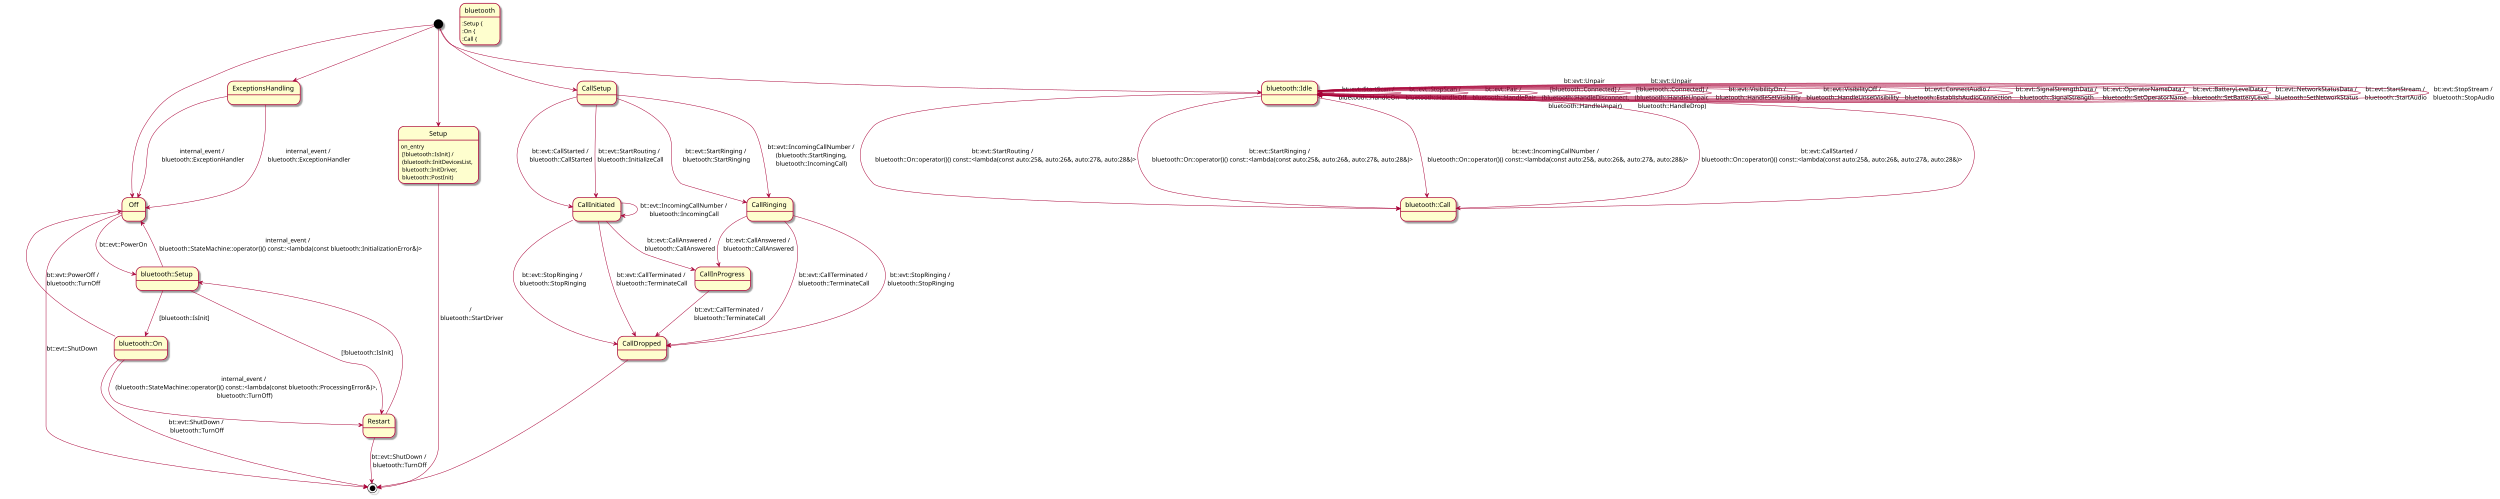
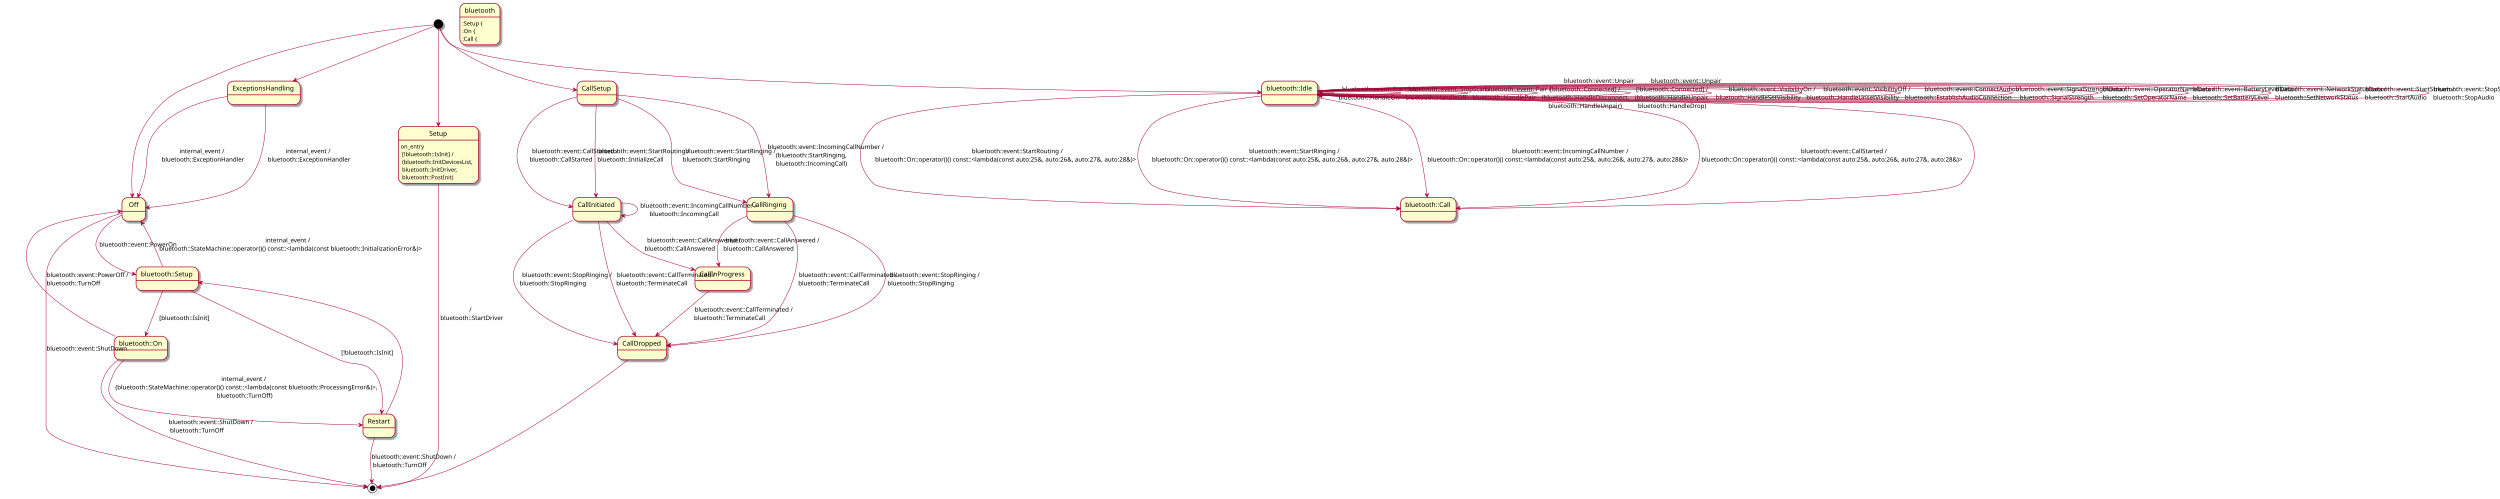
<svg xmlns="http://www.w3.org/2000/svg" contentScriptType="application/ecmascript" contentStyleType="text/css" height="1057px" preserveAspectRatio="none" style="width:5301px;height:1057px;background:#FFFFFF;" version="1.1" viewBox="0 0 5301 1057" width="5301px" zoomAndPan="magnify">
  <defs>
    <filter height="300%" id="f1g6rh13jrsu0e" width="300%" x="-1" y="-1">
      <feGaussianBlur result="blurOut" stdDeviation="2.0" />
      <feColorMatrix in="blurOut" result="blurOut2" type="matrix" values="0 0 0 0 0 0 0 0 0 0 0 0 0 0 0 0 0 0 .4 0" />
      <feOffset dx="4.0" dy="4.0" in="blurOut2" result="blurOut3" />
      <feBlend in="SourceGraphic" in2="blurOut3" mode="normal" />
    </filter>
  </defs>
  <g>
    <ellipse cx="929.61" cy="51" fill="#000000" filter="url(#f1g6rh13jrsu0e)" rx="10" ry="10" style="stroke:none;stroke-width:1.0;" />
    <g id="Off">
      <rect fill="#FEFECE" filter="url(#f1g6rh13jrsu0e)" height="50" rx="12.5" ry="12.5" style="stroke:#A80036;stroke-width:1.5;" width="50" x="258.61" y="419" />
      <line style="stroke:#A80036;stroke-width:1.5;" x1="258.61" x2="308.61" y1="448.068" y2="448.068" />
      <text fill="#000000" font-family="sans-serif" font-size="14" lengthAdjust="spacing" textLength="21" x="273.11" y="438.966">Off</text>
    </g>
    <g id="bluetooth::Setup">
      <rect fill="#FEFECE" filter="url(#f1g6rh13jrsu0e)" height="50" rx="12.5" ry="12.5" style="stroke:#A80036;stroke-width:1.5;" width="132" x="288.61" y="566" />
      <line style="stroke:#A80036;stroke-width:1.5;" x1="288.61" x2="420.61" y1="595.068" y2="595.068" />
      <text fill="#000000" font-family="sans-serif" font-size="14" lengthAdjust="spacing" textLength="112" x="298.61" y="585.966">bluetooth::Setup</text>
    </g>
    <g id="bluetooth">
      <rect fill="#FEFECE" filter="url(#f1g6rh13jrsu0e)" height="88.1" rx="12.5" ry="12.5" style="stroke:#A80036;stroke-width:1.5;" width="85" x="975.11" y="7" />
      <line style="stroke:#A80036;stroke-width:1.5;" x1="975.11" x2="1060.11" y1="36.068" y2="36.068" />
      <text fill="#000000" font-family="sans-serif" font-size="14" lengthAdjust="spacing" textLength="65" x="985.11" y="26.966">bluetooth</text>
      <text fill="#000000" font-family="sans-serif" font-size="12" lengthAdjust="spacing" textLength="43" x="980.11" y="53.896">:Setup {</text>
      <text fill="#000000" font-family="sans-serif" font-size="12" lengthAdjust="spacing" textLength="27" x="980.11" y="70.24">:On {</text>
      <text fill="#000000" font-family="sans-serif" font-size="12" lengthAdjust="spacing" textLength="32" x="980.11" y="86.584">:Call {</text>
    </g>
    <g id="Setup">
      <rect fill="#FEFECE" filter="url(#f1g6rh13jrsu0e)" height="120.788" rx="12.5" ry="12.5" style="stroke:#A80036;stroke-width:1.5;" width="170" x="844.61" y="268" />
      <line style="stroke:#A80036;stroke-width:1.5;" x1="844.61" x2="1014.61" y1="297.068" y2="297.068" />
      <text fill="#000000" font-family="sans-serif" font-size="14" lengthAdjust="spacing" textLength="39" x="910.11" y="287.966">Setup</text>
      <text fill="#000000" font-family="sans-serif" font-size="12" lengthAdjust="spacing" textLength="48" x="849.61" y="314.896">on_entry</text>
      <text fill="#000000" font-family="sans-serif" font-size="12" lengthAdjust="spacing" textLength="105" x="852.61" y="331.24">[!bluetooth::IsInit] /</text>
      <text fill="#000000" font-family="sans-serif" font-size="12" lengthAdjust="spacing" textLength="147" x="852.61" y="347.584">(bluetooth::InitDevicesList,</text>
      <text fill="#000000" font-family="sans-serif" font-size="12" lengthAdjust="spacing" textLength="115" x="852.61" y="363.928">bluetooth::InitDriver,</text>
      <text fill="#000000" font-family="sans-serif" font-size="12" lengthAdjust="spacing" textLength="105" x="852.61" y="380.272">bluetooth::PostInit)</text>
    </g>
    <ellipse cx="789.61" cy="1035" filter="url(#f1g6rh13jrsu0e)" rx="10" ry="10" style="stroke:#000000;stroke-width:1.0;fill:none;" />
    <ellipse cx="790.11" cy="1035.5" fill="#000000" rx="6" ry="6" style="stroke:none;stroke-width:1.0;" />
    <g id="bluetooth::On">
      <rect fill="#FEFECE" filter="url(#f1g6rh13jrsu0e)" height="50" rx="12.5" ry="12.5" style="stroke:#A80036;stroke-width:1.5;" width="113" x="242.11" y="713" />
      <line style="stroke:#A80036;stroke-width:1.5;" x1="242.11" x2="355.11" y1="742.068" y2="742.068" />
      <text fill="#000000" font-family="sans-serif" font-size="14" lengthAdjust="spacing" textLength="93" x="252.11" y="732.966">bluetooth::On</text>
    </g>
    <g id="bluetooth::Idle">
      <rect fill="#FEFECE" filter="url(#f1g6rh13jrsu0e)" height="50" rx="12.5" ry="12.5" style="stroke:#A80036;stroke-width:1.5;" width="119" x="2675.11" y="172" />
      <line style="stroke:#A80036;stroke-width:1.5;" x1="2675.11" x2="2794.11" y1="201.068" y2="201.068" />
      <text fill="#000000" font-family="sans-serif" font-size="14" lengthAdjust="spacing" textLength="99" x="2685.11" y="191.966">bluetooth::Idle</text>
    </g>
    <g id="bluetooth::Call">
      <rect fill="#FEFECE" filter="url(#f1g6rh13jrsu0e)" height="50" rx="12.5" ry="12.5" style="stroke:#A80036;stroke-width:1.5;" width="118" x="2969.61" y="419" />
      <line style="stroke:#A80036;stroke-width:1.5;" x1="2969.61" x2="3087.61" y1="448.068" y2="448.068" />
      <text fill="#000000" font-family="sans-serif" font-size="14" lengthAdjust="spacing" textLength="98" x="2979.61" y="438.966">bluetooth::Call</text>
    </g>
    <g id="CallSetup">
      <rect fill="#FEFECE" filter="url(#f1g6rh13jrsu0e)" height="50" rx="12.5" ry="12.5" style="stroke:#A80036;stroke-width:1.5;" width="84" x="1223.61" y="172" />
      <line style="stroke:#A80036;stroke-width:1.5;" x1="1223.61" x2="1307.61" y1="201.068" y2="201.068" />
      <text fill="#000000" font-family="sans-serif" font-size="14" lengthAdjust="spacing" textLength="64" x="1233.61" y="191.966">CallSetup</text>
    </g>
    <g id="CallRinging">
      <rect fill="#FEFECE" filter="url(#f1g6rh13jrsu0e)" height="50" rx="12.5" ry="12.5" style="stroke:#A80036;stroke-width:1.5;" width="98" x="1583.61" y="419" />
      <line style="stroke:#A80036;stroke-width:1.5;" x1="1583.61" x2="1681.61" y1="448.068" y2="448.068" />
      <text fill="#000000" font-family="sans-serif" font-size="14" lengthAdjust="spacing" textLength="78" x="1593.61" y="438.966">CallRinging</text>
    </g>
    <g id="CallInitiated">
      <rect fill="#FEFECE" filter="url(#f1g6rh13jrsu0e)" height="50" rx="12.5" ry="12.5" style="stroke:#A80036;stroke-width:1.5;" width="102" x="1214.61" y="419" />
      <line style="stroke:#A80036;stroke-width:1.5;" x1="1214.61" x2="1316.61" y1="448.068" y2="448.068" />
      <text fill="#000000" font-family="sans-serif" font-size="14" lengthAdjust="spacing" textLength="82" x="1224.61" y="438.966">CallInitiated</text>
    </g>
    <g id="CallDropped">
      <rect fill="#FEFECE" filter="url(#f1g6rh13jrsu0e)" height="50" rx="12.5" ry="12.5" style="stroke:#A80036;stroke-width:1.5;" width="104" x="1309.61" y="713" />
      <line style="stroke:#A80036;stroke-width:1.5;" x1="1309.61" x2="1413.61" y1="742.068" y2="742.068" />
      <text fill="#000000" font-family="sans-serif" font-size="14" lengthAdjust="spacing" textLength="84" x="1319.61" y="732.966">CallDropped</text>
    </g>
    <g id="CallInProgress">
      <rect fill="#FEFECE" filter="url(#f1g6rh13jrsu0e)" height="50" rx="12.5" ry="12.5" style="stroke:#A80036;stroke-width:1.5;" width="118" x="1473.61" y="566" />
      <line style="stroke:#A80036;stroke-width:1.5;" x1="1473.61" x2="1591.61" y1="595.068" y2="595.068" />
      <text fill="#000000" font-family="sans-serif" font-size="14" lengthAdjust="spacing" textLength="98" x="1483.61" y="585.966">CallInProgress</text>
    </g>
    <g id="Restart">
      <rect fill="#FEFECE" filter="url(#f1g6rh13jrsu0e)" height="50" rx="12.5" ry="12.5" style="stroke:#A80036;stroke-width:1.5;" width="68" x="769.61" y="878" />
      <line style="stroke:#A80036;stroke-width:1.5;" x1="769.61" x2="837.61" y1="907.068" y2="907.068" />
      <text fill="#000000" font-family="sans-serif" font-size="14" lengthAdjust="spacing" textLength="48" x="779.61" y="897.966">Restart</text>
    </g>
    <g id="ExceptionsHandling">
      <rect fill="#FEFECE" filter="url(#f1g6rh13jrsu0e)" height="50" rx="12.5" ry="12.5" style="stroke:#A80036;stroke-width:1.5;" width="154" x="482.61" y="172" />
      <line style="stroke:#A80036;stroke-width:1.5;" x1="482.61" x2="636.61" y1="201.068" y2="201.068" />
      <text fill="#000000" font-family="sans-serif" font-size="14" lengthAdjust="spacing" textLength="134" x="492.61" y="191.966">ExceptionsHandling</text>
    </g>
    <path d="M919.67,52.77 C869.13,57 636.32,79.97 464.61,156 C385.58,191 350.14,193.91 305.61,268 C278.4,313.28 277.88,377 280.43,413.75 " fill="none" id="*start-to-Off" style="stroke:#A80036;stroke-width:1.0;" />
    <polygon fill="#A80036" points="280.82,418.97,284.114,409.688,280.434,413.985,276.138,410.305,280.82,418.97" style="stroke:#A80036;stroke-width:1.0;" />
    <path d="M258.38,455.8 C241.19,464.66 219.77,479.01 209.61,499 C202.16,513.66 200.23,522.49 209.61,536 C226.42,560.2 255.44,573.57 283.12,580.96 " fill="none" id="Off-to-bluetooth::Setup" style="stroke:#A80036;stroke-width:1.0;" />
    <polygon fill="#A80036" points="288.27,582.27,280.53,576.18,283.423,581.04,278.563,583.934,288.27,582.27" style="stroke:#A80036;stroke-width:1.0;" />
-     <text fill="#000000" font-family="sans-serif" font-size="13" lengthAdjust="spacing" textLength="100" x="210.61" y="522.897">bt::evt::PowerOn</text>
+     <text fill="#000000" font-family="sans-serif" font-size="13" lengthAdjust="spacing" textLength="100" x="210.61" y="522.897">bluetooth::event::PowerOn</text>
    <path d="M345.19,565.66 C337.76,547.1 326.82,521.07 315.61,499 C311.33,490.56 306.26,481.62 301.44,473.5 " fill="none" id="bluetooth::Setup-to-Off" style="stroke:#A80036;stroke-width:1.0;" />
    <polygon fill="#A80036" points="298.8,469.09,299.962,478.87,301.356,473.387,306.838,474.781,298.8,469.09" style="stroke:#A80036;stroke-width:1.0;" />
    <text fill="#000000" font-family="sans-serif" font-size="13" lengthAdjust="spacing" textLength="94" x="562.61" y="513.897">internal_event /</text>
    <text fill="#000000" font-family="sans-serif" font-size="13" lengthAdjust="spacing" textLength="547" x="337.61" y="531.603">bluetooth::StateMachine::operator()() const::&lt;lambda(const bluetooth::InitializationError&amp;)&gt;</text>
    <path d="M929.61,61.17 C929.61,92.06 929.61,194.25 929.61,262.69 " fill="none" id="*start-to-Setup" style="stroke:#A80036;stroke-width:1.0;" />
    <polygon fill="#A80036" points="929.61,267.97,933.61,258.97,929.61,262.97,925.61,258.97,929.61,267.97" style="stroke:#A80036;stroke-width:1.0;" />
    <path d="M929.61,389.29 C929.61,426 929.61,473.97 929.61,516.5 C929.61,516.5 929.61,516.5 929.61,904 C929.61,945.61 935.81,964.4 907.61,995 C880.3,1024.65 829.99,1031.8 804.81,1033.49 " fill="none" id="Setup-to-*end" style="stroke:#A80036;stroke-width:1.0;" />
    <polygon fill="#A80036" points="799.54,1033.79,808.754,1037.268,804.532,1033.504,808.296,1029.282,799.54,1033.79" style="stroke:#A80036;stroke-width:1.0;" />
    <text fill="#000000" font-family="sans-serif" font-size="13" lengthAdjust="spacing" textLength="5" x="995.11" y="660.897">/</text>
    <text fill="#000000" font-family="sans-serif" font-size="13" lengthAdjust="spacing" textLength="131" x="933.61" y="678.603">bluetooth::StartDriver</text>
    <path d="M345.24,616.27 C335.51,641.47 320.28,680.89 309.9,707.78 " fill="none" id="bluetooth::Setup-to-bluetooth::On" style="stroke:#A80036;stroke-width:1.0;" />
    <polygon fill="#A80036" points="308.02,712.65,314.996,705.697,309.823,707.986,307.534,702.813,308.02,712.65" style="stroke:#A80036;stroke-width:1.0;" />
    <text fill="#000000" font-family="sans-serif" font-size="13" lengthAdjust="spacing" textLength="0" x="389.61" y="660.897" />
    <text fill="#000000" font-family="sans-serif" font-size="13" lengthAdjust="spacing" textLength="104" x="337.61" y="678.603">[bluetooth::IsInit]</text>
    <path d="M932.53,60.73 C936.46,70.94 944.51,87.41 957.61,95 C1108.04,182.17 2367.27,194.13 2669.56,195.75 " fill="none" id="*start-to-bluetooth::Idle" style="stroke:#A80036;stroke-width:1.0;" />
    <polygon fill="#A80036" points="2674.81,195.78,2665.833,191.729,2669.81,195.751,2665.787,199.728,2674.81,195.78" style="stroke:#A80036;stroke-width:1.0;" />
    <path d="M2794.14,195.5 C2813.61,195.51 2829.11,196.01 2829.11,197 C2829.11,197.9 2816.38,198.39 2799.5,198.48 " fill="none" id="bluetooth::Idle-to-bluetooth::Idle" style="stroke:#A80036;stroke-width:1.0;" />
    <polygon fill="#A80036" points="2794.14,198.5,2803.151,202.474,2799.14,198.486,2803.128,194.474,2794.14,198.5" style="stroke:#A80036;stroke-width:1.0;" />
-     <text fill="#000000" font-family="sans-serif" font-size="13" lengthAdjust="spacing" textLength="109" x="2845.61" y="193.397">bt::evt::StartScan /</text>
+     <text fill="#000000" font-family="sans-serif" font-size="13" lengthAdjust="spacing" textLength="109" x="2845.61" y="193.397">bluetooth::event::StartScan /</text>
    <text fill="#000000" font-family="sans-serif" font-size="13" lengthAdjust="spacing" textLength="127" x="2838.11" y="211.103">bluetooth::HandleOn</text>
    <path d="M2794.36,194.66 C2866.85,193.28 2971.11,194.06 2971.11,197 C2971.11,199.87 2871.68,200.68 2799.51,199.43 " fill="none" id="bluetooth::Idle-to-bluetooth::Idle-1" style="stroke:#A80036;stroke-width:1.0;" />
    <polygon fill="#A80036" points="2794.36,199.34,2803.29,203.494,2799.359,199.426,2803.427,195.495,2794.36,199.34" style="stroke:#A80036;stroke-width:1.0;" />
-     <text fill="#000000" font-family="sans-serif" font-size="13" lengthAdjust="spacing" textLength="108" x="2988.11" y="193.397">bt::evt::StopScan /</text>
+     <text fill="#000000" font-family="sans-serif" font-size="13" lengthAdjust="spacing" textLength="108" x="2988.11" y="193.397">bluetooth::event::StopScan /</text>
    <text fill="#000000" font-family="sans-serif" font-size="13" lengthAdjust="spacing" textLength="127" x="2980.11" y="211.103">bluetooth::HandleOff</text>
    <path d="M2794.3,194.14 C2905.06,191.24 3113.11,192.19 3113.11,197 C3113.11,201.74 2911.51,202.73 2799.57,199.99 " fill="none" id="bluetooth::Idle-to-bluetooth::Idle-2" style="stroke:#A80036;stroke-width:1.0;" />
    <polygon fill="#A80036" points="2794.3,199.86,2803.194,204.09,2799.298,199.988,2803.4,196.093,2794.3,199.86" style="stroke:#A80036;stroke-width:1.0;" />
-     <text fill="#000000" font-family="sans-serif" font-size="13" lengthAdjust="spacing" textLength="75" x="3149.11" y="193.397">bt::evt::Pair /</text>
+     <text fill="#000000" font-family="sans-serif" font-size="13" lengthAdjust="spacing" textLength="75" x="3149.11" y="193.397">bluetooth::event::Pair /</text>
    <text fill="#000000" font-family="sans-serif" font-size="13" lengthAdjust="spacing" textLength="132" x="3122.11" y="211.103">bluetooth::HandlePair</text>
    <path d="M2794.27,193.74 C2937.87,189.21 3260.11,190.3 3260.11,197 C3260.11,203.62 2945.38,204.76 2799.39,200.42 " fill="none" id="bluetooth::Idle-to-bluetooth::Idle-3" style="stroke:#A80036;stroke-width:1.0;" />
    <polygon fill="#A80036" points="2794.27,200.26,2803.152,204.515,2799.268,200.403,2803.381,196.519,2794.27,200.26" style="stroke:#A80036;stroke-width:1.0;" />
-     <text fill="#000000" font-family="sans-serif" font-size="13" lengthAdjust="spacing" textLength="85" x="3316.11" y="175.897">bt::evt::Unpair</text>
+     <text fill="#000000" font-family="sans-serif" font-size="13" lengthAdjust="spacing" textLength="85" x="3316.11" y="175.897">bluetooth::event::Unpair</text>
    <text fill="#000000" font-family="sans-serif" font-size="13" lengthAdjust="spacing" textLength="147" x="3286.61" y="193.603">[bluetooth::Connected] /</text>
    <text fill="#000000" font-family="sans-serif" font-size="13" lengthAdjust="spacing" textLength="182" x="3269.11" y="211.309">(bluetooth::HandleDisconnect,</text>
    <text fill="#000000" font-family="sans-serif" font-size="13" lengthAdjust="spacing" textLength="154" x="3283.11" y="229.015">bluetooth::HandleUnpair)</text>
    <path d="M2794.41,193.49 C2975.29,187.18 3457.11,188.35 3457.11,197 C3457.11,205.57 2984.19,206.79 2799.52,200.68 " fill="none" id="bluetooth::Idle-to-bluetooth::Idle-4" style="stroke:#A80036;stroke-width:1.0;" />
    <polygon fill="#A80036" points="2794.41,200.51,2803.28,204.791,2799.407,200.667,2803.531,196.795,2794.41,200.51" style="stroke:#A80036;stroke-width:1.0;" />
-     <text fill="#000000" font-family="sans-serif" font-size="13" lengthAdjust="spacing" textLength="85" x="3500.61" y="175.897">bt::evt::Unpair</text>
+     <text fill="#000000" font-family="sans-serif" font-size="13" lengthAdjust="spacing" textLength="85" x="3500.61" y="175.897">bluetooth::event::Unpair</text>
    <text fill="#000000" font-family="sans-serif" font-size="13" lengthAdjust="spacing" textLength="151" x="3469.11" y="193.603">[!bluetooth::Connected] /</text>
    <text fill="#000000" font-family="sans-serif" font-size="13" lengthAdjust="spacing" textLength="157" x="3466.11" y="211.309">(bluetooth::HandleUnpair,</text>
    <text fill="#000000" font-family="sans-serif" font-size="13" lengthAdjust="spacing" textLength="143" x="3473.11" y="229.015">bluetooth::HandleDrop)</text>
    <path d="M2794.24,193.24 C3004.07,185.17 3629.11,186.42 3629.11,197 C3629.11,207.49 3014.4,208.81 2799.55,200.96 " fill="none" id="bluetooth::Idle-to-bluetooth::Idle-5" style="stroke:#A80036;stroke-width:1.0;" />
    <polygon fill="#A80036" points="2794.24,200.76,2803.073,205.117,2799.236,200.96,2803.393,197.123,2794.24,200.76" style="stroke:#A80036;stroke-width:1.0;" />
-     <text fill="#000000" font-family="sans-serif" font-size="13" lengthAdjust="spacing" textLength="119" x="3665.61" y="193.397">bt::evt::VisibilityOn /</text>
+     <text fill="#000000" font-family="sans-serif" font-size="13" lengthAdjust="spacing" textLength="119" x="3665.61" y="193.397">bluetooth::event::VisibilityOn /</text>
    <text fill="#000000" font-family="sans-serif" font-size="13" lengthAdjust="spacing" textLength="177" x="3638.11" y="211.103">bluetooth::HandleSetVisibility</text>
    <path d="M2794.41,193.02 C3033.79,183.16 3821.11,184.48 3821.11,197 C3821.11,209.42 3045.28,210.82 2799.76,201.19 " fill="none" id="bluetooth::Idle-to-bluetooth::Idle-6" style="stroke:#A80036;stroke-width:1.0;" />
    <polygon fill="#A80036" points="2794.41,200.98,2803.243,205.337,2799.406,201.18,2803.563,197.343,2794.41,200.98" style="stroke:#A80036;stroke-width:1.0;" />
-     <text fill="#000000" font-family="sans-serif" font-size="13" lengthAdjust="spacing" textLength="119" x="3866.11" y="193.397">bt::evt::VisibilityOff /</text>
+     <text fill="#000000" font-family="sans-serif" font-size="13" lengthAdjust="spacing" textLength="119" x="3866.11" y="193.397">bluetooth::event::VisibilityOff /</text>
    <text fill="#000000" font-family="sans-serif" font-size="13" lengthAdjust="spacing" textLength="194" x="3830.11" y="211.103">bluetooth::HandleUnsetVisibility</text>
    <path d="M2794.51,192.85 C3063.26,181.15 4030.11,182.53 4030.11,197 C4030.11,211.38 3075.49,212.84 2799.71,201.38 " fill="none" id="bluetooth::Idle-to-bluetooth::Idle-7" style="stroke:#A80036;stroke-width:1.0;" />
    <polygon fill="#A80036" points="2794.51,201.15,2803.331,205.532,2799.505,201.364,2803.673,197.539,2794.51,201.15" style="stroke:#A80036;stroke-width:1.0;" />
-     <text fill="#000000" font-family="sans-serif" font-size="13" lengthAdjust="spacing" textLength="137" x="4080.61" y="193.397">bt::evt::ConnectAudio /</text>
+     <text fill="#000000" font-family="sans-serif" font-size="13" lengthAdjust="spacing" textLength="137" x="4080.61" y="193.397">bluetooth::event::ConnectAudio /</text>
    <text fill="#000000" font-family="sans-serif" font-size="13" lengthAdjust="spacing" textLength="223" x="4039.11" y="211.103">bluetooth::EstablishAudioConnection</text>
    <path d="M2794.49,192.71 C3093.67,179.14 4268.11,180.56 4268.11,197 C4268.11,213.34 3107.39,214.85 2799.84,201.52 " fill="none" id="bluetooth::Idle-to-bluetooth::Idle-8" style="stroke:#A80036;stroke-width:1.0;" />
    <polygon fill="#A80036" points="2794.49,201.29,2803.311,205.672,2799.485,201.504,2803.653,197.679,2794.49,201.29" style="stroke:#A80036;stroke-width:1.0;" />
-     <text fill="#000000" font-family="sans-serif" font-size="13" lengthAdjust="spacing" textLength="169" x="4274.11" y="193.397">bt::evt::SignalStrengthData /</text>
+     <text fill="#000000" font-family="sans-serif" font-size="13" lengthAdjust="spacing" textLength="169" x="4274.11" y="193.397">bluetooth::event::SignalStrengthData /</text>
    <text fill="#000000" font-family="sans-serif" font-size="13" lengthAdjust="spacing" textLength="155" x="4282.61" y="211.103">bluetooth::SignalStrength</text>
    <path d="M2794.35,192.54 C3115.85,177.13 4449.11,178.62 4449.11,197 C4449.11,215.29 3130.13,216.85 2799.62,201.7 " fill="none" id="bluetooth::Idle-to-bluetooth::Idle-9" style="stroke:#A80036;stroke-width:1.0;" />
    <polygon fill="#A80036" points="2794.35,201.46,2803.158,205.867,2799.345,201.688,2803.523,197.875,2794.35,201.46" style="stroke:#A80036;stroke-width:1.0;" />
-     <text fill="#000000" font-family="sans-serif" font-size="13" lengthAdjust="spacing" textLength="171" x="4459.11" y="193.397">bt::evt::OperatorNameData /</text>
+     <text fill="#000000" font-family="sans-serif" font-size="13" lengthAdjust="spacing" textLength="171" x="4459.11" y="193.397">bluetooth::event::OperatorNameData /</text>
    <text fill="#000000" font-family="sans-serif" font-size="13" lengthAdjust="spacing" textLength="176" x="4458.11" y="211.103">bluetooth::SetOperatorName</text>
    <path d="M2794.18,192.4 C3137.92,175.13 4640.11,176.66 4640.11,197 C4640.11,217.24 3152.56,218.86 2799.29,201.86 " fill="none" id="bluetooth::Idle-to-bluetooth::Idle-10" style="stroke:#A80036;stroke-width:1.0;" />
    <polygon fill="#A80036" points="2794.18,201.6,2802.975,206.032,2799.174,201.843,2803.363,198.041,2794.18,201.6" style="stroke:#A80036;stroke-width:1.0;" />
-     <text fill="#000000" font-family="sans-serif" font-size="13" lengthAdjust="spacing" textLength="155" x="4650.11" y="193.397">bt::evt::BatteryLevelData /</text>
+     <text fill="#000000" font-family="sans-serif" font-size="13" lengthAdjust="spacing" textLength="155" x="4650.11" y="193.397">bluetooth::event::BatteryLevelData /</text>
    <text fill="#000000" font-family="sans-serif" font-size="13" lengthAdjust="spacing" textLength="160" x="4649.11" y="211.103">bluetooth::SetBatteryLevel</text>
    <path d="M2794.31,192.23 C3158.53,173.12 4815.11,174.71 4815.11,197 C4815.11,219.19 3173.86,220.86 2799.46,202.03 " fill="none" id="bluetooth::Idle-to-bluetooth::Idle-11" style="stroke:#A80036;stroke-width:1.0;" />
    <polygon fill="#A80036" points="2794.31,201.77,2803.092,206.228,2799.303,202.028,2803.504,198.239,2794.31,201.77" style="stroke:#A80036;stroke-width:1.0;" />
-     <text fill="#000000" font-family="sans-serif" font-size="13" lengthAdjust="spacing" textLength="170" x="4825.11" y="193.397">bt::evt::NetworkStatusData /</text>
+     <text fill="#000000" font-family="sans-serif" font-size="13" lengthAdjust="spacing" textLength="170" x="4825.11" y="193.397">bluetooth::event::NetworkStatusData /</text>
    <text fill="#000000" font-family="sans-serif" font-size="13" lengthAdjust="spacing" textLength="175" x="4824.11" y="211.103">bluetooth::SetNetworkStatus</text>
    <path d="M2794.31,192.1 C3179.46,171.12 5005.11,172.75 5005.11,197 C5005.11,221.14 3195.47,222.87 2799.47,202.18 " fill="none" id="bluetooth::Idle-to-bluetooth::Idle-12" style="stroke:#A80036;stroke-width:1.0;" />
    <polygon fill="#A80036" points="2794.31,201.9,2803.093,206.357,2799.303,202.157,2803.504,198.368,2794.31,201.9" style="stroke:#A80036;stroke-width:1.0;" />
-     <text fill="#000000" font-family="sans-serif" font-size="13" lengthAdjust="spacing" textLength="124" x="5015.61" y="193.397">bt::evt::StartStream /</text>
+     <text fill="#000000" font-family="sans-serif" font-size="13" lengthAdjust="spacing" textLength="124" x="5015.61" y="193.397">bluetooth::event::StartStream /</text>
    <text fill="#000000" font-family="sans-serif" font-size="13" lengthAdjust="spacing" textLength="130" x="5014.11" y="211.103">bluetooth::StartAudio</text>
    <path d="M2794.42,191.93 C3196.27,169.12 5150.11,170.8 5150.11,197 C5150.11,223.09 3212.45,224.87 2799.51,202.35 " fill="none" id="bluetooth::Idle-to-bluetooth::Idle-13" style="stroke:#A80036;stroke-width:1.0;" />
    <polygon fill="#A80036" points="2794.42,202.07,2803.189,206.553,2799.413,202.342,2803.624,198.565,2794.42,202.07" style="stroke:#A80036;stroke-width:1.0;" />
-     <text fill="#000000" font-family="sans-serif" font-size="13" lengthAdjust="spacing" textLength="123" x="5160.61" y="193.397">bt::evt::StopStream /</text>
+     <text fill="#000000" font-family="sans-serif" font-size="13" lengthAdjust="spacing" textLength="123" x="5160.61" y="193.397">bluetooth::event::StopStream /</text>
    <text fill="#000000" font-family="sans-serif" font-size="13" lengthAdjust="spacing" textLength="129" x="5159.11" y="211.103">bluetooth::StopAudio</text>
    <path d="M2674.96,198.16 C2485.61,199.28 1907.38,207.64 1851.61,268 C1815.12,307.5 1814.47,350.11 1851.61,389 C1890.27,429.47 2723.28,440.21 2964.01,442.48 " fill="none" id="bluetooth::Idle-to-bluetooth::Call" style="stroke:#A80036;stroke-width:1.0;" />
    <polygon fill="#A80036" points="2969.24,442.52,2960.275,438.443,2964.24,442.477,2960.206,446.443,2969.24,442.52" style="stroke:#A80036;stroke-width:1.0;" />
-     <text fill="#000000" font-family="sans-serif" font-size="13" lengthAdjust="spacing" textLength="129" x="2060.61" y="324.897">bt::evt::StartRouting /</text>
+     <text fill="#000000" font-family="sans-serif" font-size="13" lengthAdjust="spacing" textLength="129" x="2060.61" y="324.897">bluetooth::event::StartRouting /</text>
    <text fill="#000000" font-family="sans-serif" font-size="13" lengthAdjust="spacing" textLength="542" x="1855.61" y="342.603">bluetooth::On::operator()() const::&lt;lambda(const auto:25&amp;, auto:26&amp;, auto:27&amp;, auto:28&amp;)&gt;</text>
    <path d="M2675.07,203.49 C2597.27,212.03 2467.53,231.45 2438.61,268 C2405.25,310.18 2402.36,349.28 2438.61,389 C2473.54,427.27 2818.97,438.75 2964.5,441.9 " fill="none" id="bluetooth::Idle-to-bluetooth::Call-1" style="stroke:#A80036;stroke-width:1.0;" />
    <polygon fill="#A80036" points="2969.59,442.01,2960.684,437.805,2964.591,441.895,2960.501,445.803,2969.59,442.01" style="stroke:#A80036;stroke-width:1.0;" />
-     <text fill="#000000" font-family="sans-serif" font-size="13" lengthAdjust="spacing" textLength="127" x="2648.61" y="324.897">bt::evt::StartRinging /</text>
+     <text fill="#000000" font-family="sans-serif" font-size="13" lengthAdjust="spacing" textLength="127" x="2648.61" y="324.897">bluetooth::event::StartRinging /</text>
    <text fill="#000000" font-family="sans-serif" font-size="13" lengthAdjust="spacing" textLength="542" x="2442.61" y="342.603">bluetooth::On::operator()() const::&lt;lambda(const auto:25&amp;, auto:26&amp;, auto:27&amp;, auto:28&amp;)&gt;</text>
    <path d="M2794.27,207.13 C2860.9,218.53 2962.94,239.99 2989.61,268 C3009.26,288.63 3020.75,369.24 3025.71,413.5 " fill="none" id="bluetooth::Idle-to-bluetooth::Call-2" style="stroke:#A80036;stroke-width:1.0;" />
    <polygon fill="#A80036" points="3026.28,418.71,3029.279,409.329,3025.737,413.74,3021.327,410.197,3026.28,418.71" style="stroke:#A80036;stroke-width:1.0;" />
-     <text fill="#000000" font-family="sans-serif" font-size="13" lengthAdjust="spacing" textLength="180" x="3206.11" y="324.897">bt::evt::IncomingCallNumber /</text>
+     <text fill="#000000" font-family="sans-serif" font-size="13" lengthAdjust="spacing" textLength="180" x="3206.11" y="324.897">bluetooth::event::IncomingCallNumber /</text>
    <text fill="#000000" font-family="sans-serif" font-size="13" lengthAdjust="spacing" textLength="542" x="3026.61" y="342.603">bluetooth::On::operator()() const::&lt;lambda(const auto:25&amp;, auto:26&amp;, auto:27&amp;, auto:28&amp;)&gt;</text>
    <path d="M2794.39,198.41 C2977.88,200.27 3523.81,210.63 3576.61,268 C3613.03,307.57 3612.73,349.15 3576.61,389 C3544.64,424.27 3230.66,437.35 3092.88,441.41 " fill="none" id="bluetooth::Idle-to-bluetooth::Call-3" style="stroke:#A80036;stroke-width:1.0;" />
    <polygon fill="#A80036" points="3087.65,441.57,3096.761,445.311,3092.648,441.427,3096.532,437.315,3087.65,441.57" style="stroke:#A80036;stroke-width:1.0;" />
-     <text fill="#000000" font-family="sans-serif" font-size="13" lengthAdjust="spacing" textLength="117" x="3818.61" y="324.897">bt::evt::CallStarted /</text>
+     <text fill="#000000" font-family="sans-serif" font-size="13" lengthAdjust="spacing" textLength="117" x="3818.61" y="324.897">bluetooth::event::CallStarted /</text>
    <text fill="#000000" font-family="sans-serif" font-size="13" lengthAdjust="spacing" textLength="542" x="3607.61" y="342.603">bluetooth::On::operator()() const::&lt;lambda(const auto:25&amp;, auto:26&amp;, auto:27&amp;, auto:28&amp;)&gt;</text>
    <path d="M3087.93,442.41 C3315.43,439.85 4121.39,428.05 4158.61,389 C4195.72,350.08 4195.7,306.95 4158.61,268 C4111.18,218.18 3072.09,202.1 2799.57,198.73 " fill="none" id="bluetooth::Call-to-bluetooth::Idle" style="stroke:#A80036;stroke-width:1.0;" />
    <polygon fill="#A80036" points="2794.44,198.67,2803.382,202.798,2799.439,198.741,2803.496,194.799,2794.44,198.67" style="stroke:#A80036;stroke-width:1.0;" />
    <path d="M933.06,60.52 C937.4,70.21 945.75,85.88 957.61,95 C1036.49,155.62 1153.3,180.68 1218.05,190.39 " fill="none" id="*start-to-CallSetup" style="stroke:#A80036;stroke-width:1.0;" />
    <polygon fill="#A80036" points="1223.38,191.17,1215.06,185.9,1218.433,190.441,1213.893,193.815,1223.38,191.17" style="stroke:#A80036;stroke-width:1.0;" />
    <path d="M1307.73,208.78 C1339.48,219 1381.82,237.44 1407.61,268 C1443.8,310.88 1403.72,349.54 1443.61,389 C1446.11,391.47 1523.47,413.07 1578.43,428.19 " fill="none" id="CallSetup-to-CallRinging" style="stroke:#A80036;stroke-width:1.0;" />
    <polygon fill="#A80036" points="1583.34,429.54,1575.711,423.311,1578.516,428.223,1573.604,431.029,1583.34,429.54" style="stroke:#A80036;stroke-width:1.0;" />
-     <text fill="#000000" font-family="sans-serif" font-size="13" lengthAdjust="spacing" textLength="127" x="1453.11" y="324.897">bt::evt::StartRinging /</text>
+     <text fill="#000000" font-family="sans-serif" font-size="13" lengthAdjust="spacing" textLength="127" x="1453.11" y="324.897">bluetooth::event::StartRinging /</text>
    <text fill="#000000" font-family="sans-serif" font-size="13" lengthAdjust="spacing" textLength="141" x="1447.61" y="342.603">bluetooth::StartRinging</text>
    <path d="M1307.87,201.42 C1387.11,208.7 1553.65,228.4 1593.61,268 C1613.9,288.11 1625.15,369.34 1629.89,413.71 " fill="none" id="CallSetup-to-CallRinging-1" style="stroke:#A80036;stroke-width:1.0;" />
    <polygon fill="#A80036" points="1630.43,418.93,1633.483,409.566,1629.916,413.957,1625.525,410.389,1630.43,418.93" style="stroke:#A80036;stroke-width:1.0;" />
-     <text fill="#000000" font-family="sans-serif" font-size="13" lengthAdjust="spacing" textLength="180" x="1627.61" y="315.897">bt::evt::IncomingCallNumber /</text>
+     <text fill="#000000" font-family="sans-serif" font-size="13" lengthAdjust="spacing" textLength="180" x="1627.61" y="315.897">bluetooth::event::IncomingCallNumber /</text>
    <text fill="#000000" font-family="sans-serif" font-size="13" lengthAdjust="spacing" textLength="148" x="1645.11" y="333.603">(bluetooth::StartRinging,</text>
    <text fill="#000000" font-family="sans-serif" font-size="13" lengthAdjust="spacing" textLength="148" x="1645.11" y="351.309">bluetooth::IncomingCall)</text>
    <path d="M1264.32,222.29 C1263.66,235.75 1262.94,252.8 1262.61,268 C1261.46,321.77 1261.12,335.24 1262.61,389 C1262.83,396.93 1263.24,405.51 1263.67,413.44 " fill="none" id="CallSetup-to-CallInitiated" style="stroke:#A80036;stroke-width:1.0;" />
    <polygon fill="#A80036" points="1263.98,418.82,1267.458,409.606,1263.694,413.828,1259.472,410.064,1263.98,418.82" style="stroke:#A80036;stroke-width:1.0;" />
-     <text fill="#000000" font-family="sans-serif" font-size="13" lengthAdjust="spacing" textLength="129" x="1268.61" y="324.897">bt::evt::StartRouting /</text>
+     <text fill="#000000" font-family="sans-serif" font-size="13" lengthAdjust="spacing" textLength="129" x="1268.61" y="324.897">bluetooth::event::StartRouting /</text>
    <text fill="#000000" font-family="sans-serif" font-size="13" lengthAdjust="spacing" textLength="136" x="1266.61" y="342.603">bluetooth::InitializeCall</text>
    <path d="M1223.56,205.37 C1188.76,213.92 1141.48,231.79 1118.61,268 C1089.9,313.47 1087.83,344.9 1118.61,389 C1139,418.2 1177.01,431.66 1209.27,437.84 " fill="none" id="CallSetup-to-CallInitiated-1" style="stroke:#A80036;stroke-width:1.0;" />
    <polygon fill="#A80036" points="1214.4,438.77,1206.249,433.241,1209.479,437.886,1204.834,441.115,1214.4,438.77" style="stroke:#A80036;stroke-width:1.0;" />
-     <text fill="#000000" font-family="sans-serif" font-size="13" lengthAdjust="spacing" textLength="117" x="1128.11" y="324.897">bt::evt::CallStarted /</text>
+     <text fill="#000000" font-family="sans-serif" font-size="13" lengthAdjust="spacing" textLength="117" x="1128.11" y="324.897">bluetooth::event::CallStarted /</text>
    <text fill="#000000" font-family="sans-serif" font-size="13" lengthAdjust="spacing" textLength="131" x="1122.61" y="342.603">bluetooth::CallStarted</text>
    <path d="M1681.82,457.08 C1764.62,479.94 1918.07,534.63 1867.61,616 C1820.25,692.38 1540.79,723.13 1418.67,733.03 " fill="none" id="CallRinging-to-CallDropped" style="stroke:#A80036;stroke-width:1.0;" />
    <polygon fill="#A80036" points="1413.68,733.43,1422.971,736.697,1418.664,733.03,1422.331,728.723,1413.68,733.43" style="stroke:#A80036;stroke-width:1.0;" />
-     <text fill="#000000" font-family="sans-serif" font-size="13" lengthAdjust="spacing" textLength="126" x="1887.11" y="587.397">bt::evt::StopRinging /</text>
+     <text fill="#000000" font-family="sans-serif" font-size="13" lengthAdjust="spacing" textLength="126" x="1887.11" y="587.397">bluetooth::event::StopRinging /</text>
    <text fill="#000000" font-family="sans-serif" font-size="13" lengthAdjust="spacing" textLength="140" x="1881.61" y="605.103">bluetooth::StopRinging</text>
    <path d="M1663.51,469.15 C1671.99,477.58 1680.09,487.77 1684.61,499 C1710.33,562.78 1657.43,658.57 1628.61,683 C1597.59,709.3 1487.7,724.64 1418.95,731.87 " fill="none" id="CallRinging-to-CallDropped-1" style="stroke:#A80036;stroke-width:1.0;" />
    <polygon fill="#A80036" points="1413.66,732.42,1423.024,735.473,1418.633,731.905,1422.201,727.515,1413.66,732.42" style="stroke:#A80036;stroke-width:1.0;" />
-     <text fill="#000000" font-family="sans-serif" font-size="13" lengthAdjust="spacing" textLength="142" x="1694.11" y="587.397">bt::evt::CallTerminated /</text>
+     <text fill="#000000" font-family="sans-serif" font-size="13" lengthAdjust="spacing" textLength="142" x="1694.11" y="587.397">bluetooth::event::CallTerminated /</text>
    <text fill="#000000" font-family="sans-serif" font-size="13" lengthAdjust="spacing" textLength="148" x="1692.61" y="605.103">bluetooth::TerminateCall</text>
    <path d="M1583.42,458.34 C1563.06,466.56 1541.47,479.39 1529.61,499 C1518.55,517.3 1520.01,541.67 1523.86,560.58 " fill="none" id="CallRinging-to-CallInProgress" style="stroke:#A80036;stroke-width:1.0;" />
    <polygon fill="#A80036" points="1525,565.77,1526.973,556.121,1523.926,560.887,1519.16,557.839,1525,565.77" style="stroke:#A80036;stroke-width:1.0;" />
-     <text fill="#000000" font-family="sans-serif" font-size="13" lengthAdjust="spacing" textLength="132" x="1539.11" y="513.897">bt::evt::CallAnswered /</text>
+     <text fill="#000000" font-family="sans-serif" font-size="13" lengthAdjust="spacing" textLength="132" x="1539.11" y="513.897">bluetooth::event::CallAnswered /</text>
    <text fill="#000000" font-family="sans-serif" font-size="13" lengthAdjust="spacing" textLength="146" x="1533.61" y="531.603">bluetooth::CallAnswered</text>
    <path d="M1285.64,469.06 C1303.82,489.49 1332.34,518.24 1362.61,536 C1372.19,541.62 1424.43,557.9 1468.5,571.13 " fill="none" id="CallInitiated-to-CallInProgress" style="stroke:#A80036;stroke-width:1.0;" />
    <polygon fill="#A80036" points="1473.56,572.64,1466.075,566.239,1468.768,571.214,1463.793,573.907,1473.56,572.64" style="stroke:#A80036;stroke-width:1.0;" />
-     <text fill="#000000" font-family="sans-serif" font-size="13" lengthAdjust="spacing" textLength="132" x="1372.11" y="513.897">bt::evt::CallAnswered /</text>
+     <text fill="#000000" font-family="sans-serif" font-size="13" lengthAdjust="spacing" textLength="132" x="1372.11" y="513.897">bluetooth::event::CallAnswered /</text>
    <text fill="#000000" font-family="sans-serif" font-size="13" lengthAdjust="spacing" textLength="146" x="1366.61" y="531.603">bluetooth::CallAnswered</text>
    <path d="M1214.52,466.86 C1151.76,496.97 1058.17,554.53 1097.61,616 C1143.03,686.78 1241.35,716.7 1304.35,728.95 " fill="none" id="CallInitiated-to-CallDropped" style="stroke:#A80036;stroke-width:1.0;" />
    <polygon fill="#A80036" points="1309.58,729.94,1301.479,724.338,1304.667,729.012,1299.994,732.199,1309.58,729.94" style="stroke:#A80036;stroke-width:1.0;" />
-     <text fill="#000000" font-family="sans-serif" font-size="13" lengthAdjust="spacing" textLength="126" x="1107.11" y="587.397">bt::evt::StopRinging /</text>
+     <text fill="#000000" font-family="sans-serif" font-size="13" lengthAdjust="spacing" textLength="126" x="1107.11" y="587.397">bluetooth::event::StopRinging /</text>
    <text fill="#000000" font-family="sans-serif" font-size="13" lengthAdjust="spacing" textLength="140" x="1101.61" y="605.103">bluetooth::StopRinging</text>
    <path d="M1268.94,469 C1274.01,502.55 1284.97,565.05 1302.61,616 C1313.94,648.71 1331.91,684.08 1345.05,708.08 " fill="none" id="CallInitiated-to-CallDropped-1" style="stroke:#A80036;stroke-width:1.0;" />
    <polygon fill="#A80036" points="1347.61,712.72,1346.774,702.907,1345.199,708.34,1339.766,706.765,1347.61,712.72" style="stroke:#A80036;stroke-width:1.0;" />
-     <text fill="#000000" font-family="sans-serif" font-size="13" lengthAdjust="spacing" textLength="142" x="1308.11" y="587.397">bt::evt::CallTerminated /</text>
+     <text fill="#000000" font-family="sans-serif" font-size="13" lengthAdjust="spacing" textLength="142" x="1308.11" y="587.397">bluetooth::event::CallTerminated /</text>
    <text fill="#000000" font-family="sans-serif" font-size="13" lengthAdjust="spacing" textLength="148" x="1306.61" y="605.103">bluetooth::TerminateCall</text>
    <path d="M1316.82,430.53 C1335.91,430.09 1351.61,434.58 1351.61,444 C1351.61,452.54 1338.71,457.03 1322.09,457.46 " fill="none" id="CallInitiated-to-CallInitiated" style="stroke:#A80036;stroke-width:1.0;" />
    <polygon fill="#A80036" points="1316.82,457.47,1325.82,461.47,1321.82,457.47,1325.82,453.47,1316.82,457.47" style="stroke:#A80036;stroke-width:1.0;" />
-     <text fill="#000000" font-family="sans-serif" font-size="13" lengthAdjust="spacing" textLength="180" x="1357.61" y="440.397">bt::evt::IncomingCallNumber /</text>
+     <text fill="#000000" font-family="sans-serif" font-size="13" lengthAdjust="spacing" textLength="180" x="1357.61" y="440.397">bluetooth::event::IncomingCallNumber /</text>
    <text fill="#000000" font-family="sans-serif" font-size="13" lengthAdjust="spacing" textLength="144" x="1377.11" y="458.103">bluetooth::IncomingCall</text>
    <path d="M1503.99,616.27 C1473.69,641.96 1425.95,682.45 1394.22,709.35 " fill="none" id="CallInProgress-to-CallDropped" style="stroke:#A80036;stroke-width:1.0;" />
    <polygon fill="#A80036" points="1390.04,712.89,1399.494,710.129,1393.856,709.66,1394.325,704.022,1390.04,712.89" style="stroke:#A80036;stroke-width:1.0;" />
-     <text fill="#000000" font-family="sans-serif" font-size="13" lengthAdjust="spacing" textLength="142" x="1473.11" y="660.897">bt::evt::CallTerminated /</text>
+     <text fill="#000000" font-family="sans-serif" font-size="13" lengthAdjust="spacing" textLength="142" x="1473.11" y="660.897">bluetooth::event::CallTerminated /</text>
    <text fill="#000000" font-family="sans-serif" font-size="13" lengthAdjust="spacing" textLength="148" x="1471.61" y="678.603">bluetooth::TerminateCall</text>
    <path d="M1331.48,763.03 C1266.64,813.57 1107.41,931.42 955.61,995 C902.66,1017.18 834.67,1028.14 804.82,1032.15 " fill="none" id="CallDropped-to-*end" style="stroke:#A80036;stroke-width:1.0;" />
    <polygon fill="#A80036" points="799.7,1032.81,809.14,1035.619,804.659,1032.167,808.111,1027.686,799.7,1032.81" style="stroke:#A80036;stroke-width:1.0;" />
    <path d="M403.47,616.07 C473.08,650.1 605.07,713.62 719.61,763 C752.96,777.38 774.1,763.74 795.61,793 C812.33,815.74 812.32,848.85 809.38,872.61 " fill="none" id="bluetooth::Setup-to-Restart" style="stroke:#A80036;stroke-width:1.0;" />
    <polygon fill="#A80036" points="808.67,877.83,813.842,869.448,809.341,872.875,805.914,868.375,808.67,877.83" style="stroke:#A80036;stroke-width:1.0;" />
    <text fill="#000000" font-family="sans-serif" font-size="13" lengthAdjust="spacing" textLength="0" x="777.61" y="734.397" />
    <text fill="#000000" font-family="sans-serif" font-size="13" lengthAdjust="spacing" textLength="108" x="723.61" y="752.103">[!bluetooth::IsInit]</text>
    <path d="M818.39,877.98 C840.22,839.07 874.62,761.72 836.61,713 C786.44,648.67 547.32,613.35 425.83,599.29 " fill="none" id="Restart-to-bluetooth::Setup" style="stroke:#A80036;stroke-width:1.0;" />
    <polygon fill="#A80036" points="420.84,598.71,429.323,603.714,425.807,599.283,430.239,595.767,420.84,598.71" style="stroke:#A80036;stroke-width:1.0;" />
    <path d="M244.1,712.99 C157.82,671.68 6,583.42 71.61,499 C93.8,470.46 200.21,454.5 253.32,448.2 " fill="none" id="bluetooth::On-to-Off" style="stroke:#A80036;stroke-width:1.0;" />
    <polygon fill="#A80036" points="258.29,447.62,248.884,444.7,253.324,448.205,249.82,452.646,258.29,447.62" style="stroke:#A80036;stroke-width:1.0;" />
-     <text fill="#000000" font-family="sans-serif" font-size="13" lengthAdjust="spacing" textLength="108" x="99.11" y="587.397">bt::evt::PowerOff /</text>
+     <text fill="#000000" font-family="sans-serif" font-size="13" lengthAdjust="spacing" textLength="108" x="99.11" y="587.397">bluetooth::event::PowerOff /</text>
    <text fill="#000000" font-family="sans-serif" font-size="13" lengthAdjust="spacing" textLength="112" x="98.61" y="605.103">bluetooth::TurnOff</text>
    <path d="M263.62,763.07 C254.38,771.38 245.61,781.52 240.61,793 C230.86,815.41 224.17,829.91 240.61,848 C275.75,886.67 641.61,898.36 763.99,901.21 " fill="none" id="bluetooth::On-to-Restart" style="stroke:#A80036;stroke-width:1.0;" />
    <polygon fill="#A80036" points="769.29,901.33,760.384,897.125,764.291,901.216,760.201,905.123,769.29,901.33" style="stroke:#A80036;stroke-width:1.0;" />
    <text fill="#000000" font-family="sans-serif" font-size="13" lengthAdjust="spacing" textLength="94" x="469.11" y="807.897">internal_event /</text>
    <text fill="#000000" font-family="sans-serif" font-size="13" lengthAdjust="spacing" textLength="546" x="244.61" y="825.603">(bluetooth::StateMachine::operator()() const::&lt;lambda(const bluetooth::ProcessingError&amp;)&gt;,</text>
    <text fill="#000000" font-family="sans-serif" font-size="13" lengthAdjust="spacing" textLength="116" x="459.61" y="843.309">bluetooth::TurnOff)</text>
    <path d="M250.86,763.13 C239.95,771.07 229.76,781 223.61,793 C212.47,814.76 209.28,828.2 223.61,848 C293.21,944.12 692.78,1017.36 774.87,1031.52 " fill="none" id="bluetooth::On-to-*end" style="stroke:#A80036;stroke-width:1.0;" />
    <polygon fill="#A80036" points="779.81,1032.36,771.613,1026.9,774.881,1031.517,770.264,1034.786,779.81,1032.36" style="stroke:#A80036;stroke-width:1.0;" />
-     <text fill="#000000" font-family="sans-serif" font-size="13" lengthAdjust="spacing" textLength="115" x="357.61" y="899.397">bt::evt::ShutDown /</text>
+     <text fill="#000000" font-family="sans-serif" font-size="13" lengthAdjust="spacing" textLength="115" x="357.61" y="899.397">bluetooth::event::ShutDown /</text>
    <text fill="#000000" font-family="sans-serif" font-size="13" lengthAdjust="spacing" textLength="112" x="360.61" y="917.103">bluetooth::TurnOff</text>
    <path d="M794.3,928.09 C791.2,937.3 788.15,947.99 786.61,958 C784.12,974.25 785.98,978.57 786.61,995 C786.93,1003.22 787.62,1012.39 788.26,1019.77 " fill="none" id="Restart-to-*end" style="stroke:#A80036;stroke-width:1.0;" />
    <polygon fill="#A80036" points="788.73,1025.03,791.916,1015.711,788.286,1020.05,783.947,1016.42,788.73,1025.03" style="stroke:#A80036;stroke-width:1.0;" />
-     <text fill="#000000" font-family="sans-serif" font-size="13" lengthAdjust="spacing" textLength="115" x="787.61" y="972.897">bt::evt::ShutDown /</text>
+     <text fill="#000000" font-family="sans-serif" font-size="13" lengthAdjust="spacing" textLength="115" x="787.61" y="972.897">bluetooth::event::ShutDown /</text>
    <text fill="#000000" font-family="sans-serif" font-size="13" lengthAdjust="spacing" textLength="112" x="790.61" y="990.603">bluetooth::TurnOff</text>
    <path d="M920.47,55.56 C880.51,71.11 719.11,133.92 626.27,170.06 " fill="none" id="*start-to-ExceptionsHandling" style="stroke:#A80036;stroke-width:1.0;" />
    <polygon fill="#A80036" points="621.35,171.97,631.188,172.43,626.009,170.155,628.284,164.976,621.35,171.97" style="stroke:#A80036;stroke-width:1.0;" />
    <path d="M482.37,204.38 C434.97,212.22 376.34,229.6 338.61,268 C299.29,308.02 319.93,335.63 302.61,389 C299.97,397.14 296.96,405.92 294.12,413.98 " fill="none" id="ExceptionsHandling-to-Off" style="stroke:#A80036;stroke-width:1.0;" />
    <polygon fill="#A80036" points="292.38,418.89,299.138,411.726,294.038,414.173,291.591,409.073,292.38,418.89" style="stroke:#A80036;stroke-width:1.0;" />
    <text fill="#000000" font-family="sans-serif" font-size="13" lengthAdjust="spacing" textLength="94" x="380.61" y="324.897">internal_event /</text>
    <text fill="#000000" font-family="sans-serif" font-size="13" lengthAdjust="spacing" textLength="173" x="342.61" y="342.603">bluetooth::ExceptionHandler</text>
    <path d="M562.28,222.28 C565.27,262.69 564.86,343.75 520.61,389 C492.05,418.22 371.08,434.13 313.85,440.15 " fill="none" id="ExceptionsHandling-to-Off-1" style="stroke:#A80036;stroke-width:1.0;" />
    <polygon fill="#A80036" points="308.85,440.67,318.214,443.723,313.824,440.156,317.391,435.765,308.85,440.67" style="stroke:#A80036;stroke-width:1.0;" />
    <text fill="#000000" font-family="sans-serif" font-size="13" lengthAdjust="spacing" textLength="94" x="605.61" y="324.897">internal_event /</text>
    <text fill="#000000" font-family="sans-serif" font-size="13" lengthAdjust="spacing" textLength="173" x="567.61" y="342.603">bluetooth::ExceptionHandler</text>
    <path d="M258.53,451.7 C207.76,466.95 97.61,509.34 97.61,590 C97.61,590 97.61,590 97.61,904 C97.61,975.31 672.52,1024.63 774.31,1032.8 " fill="none" id="Off-to-*end" style="stroke:#A80036;stroke-width:1.0;" />
    <polygon fill="#A80036" points="779.56,1033.22,770.909,1028.513,774.576,1032.82,770.269,1036.487,779.56,1033.22" style="stroke:#A80036;stroke-width:1.0;" />
-     <text fill="#000000" font-family="sans-serif" font-size="13" lengthAdjust="spacing" textLength="107" x="98.61" y="743.397">bt::evt::ShutDown</text>
+     <text fill="#000000" font-family="sans-serif" font-size="13" lengthAdjust="spacing" textLength="107" x="98.61" y="743.397">bluetooth::event::ShutDown</text>
  </g>
</svg>
